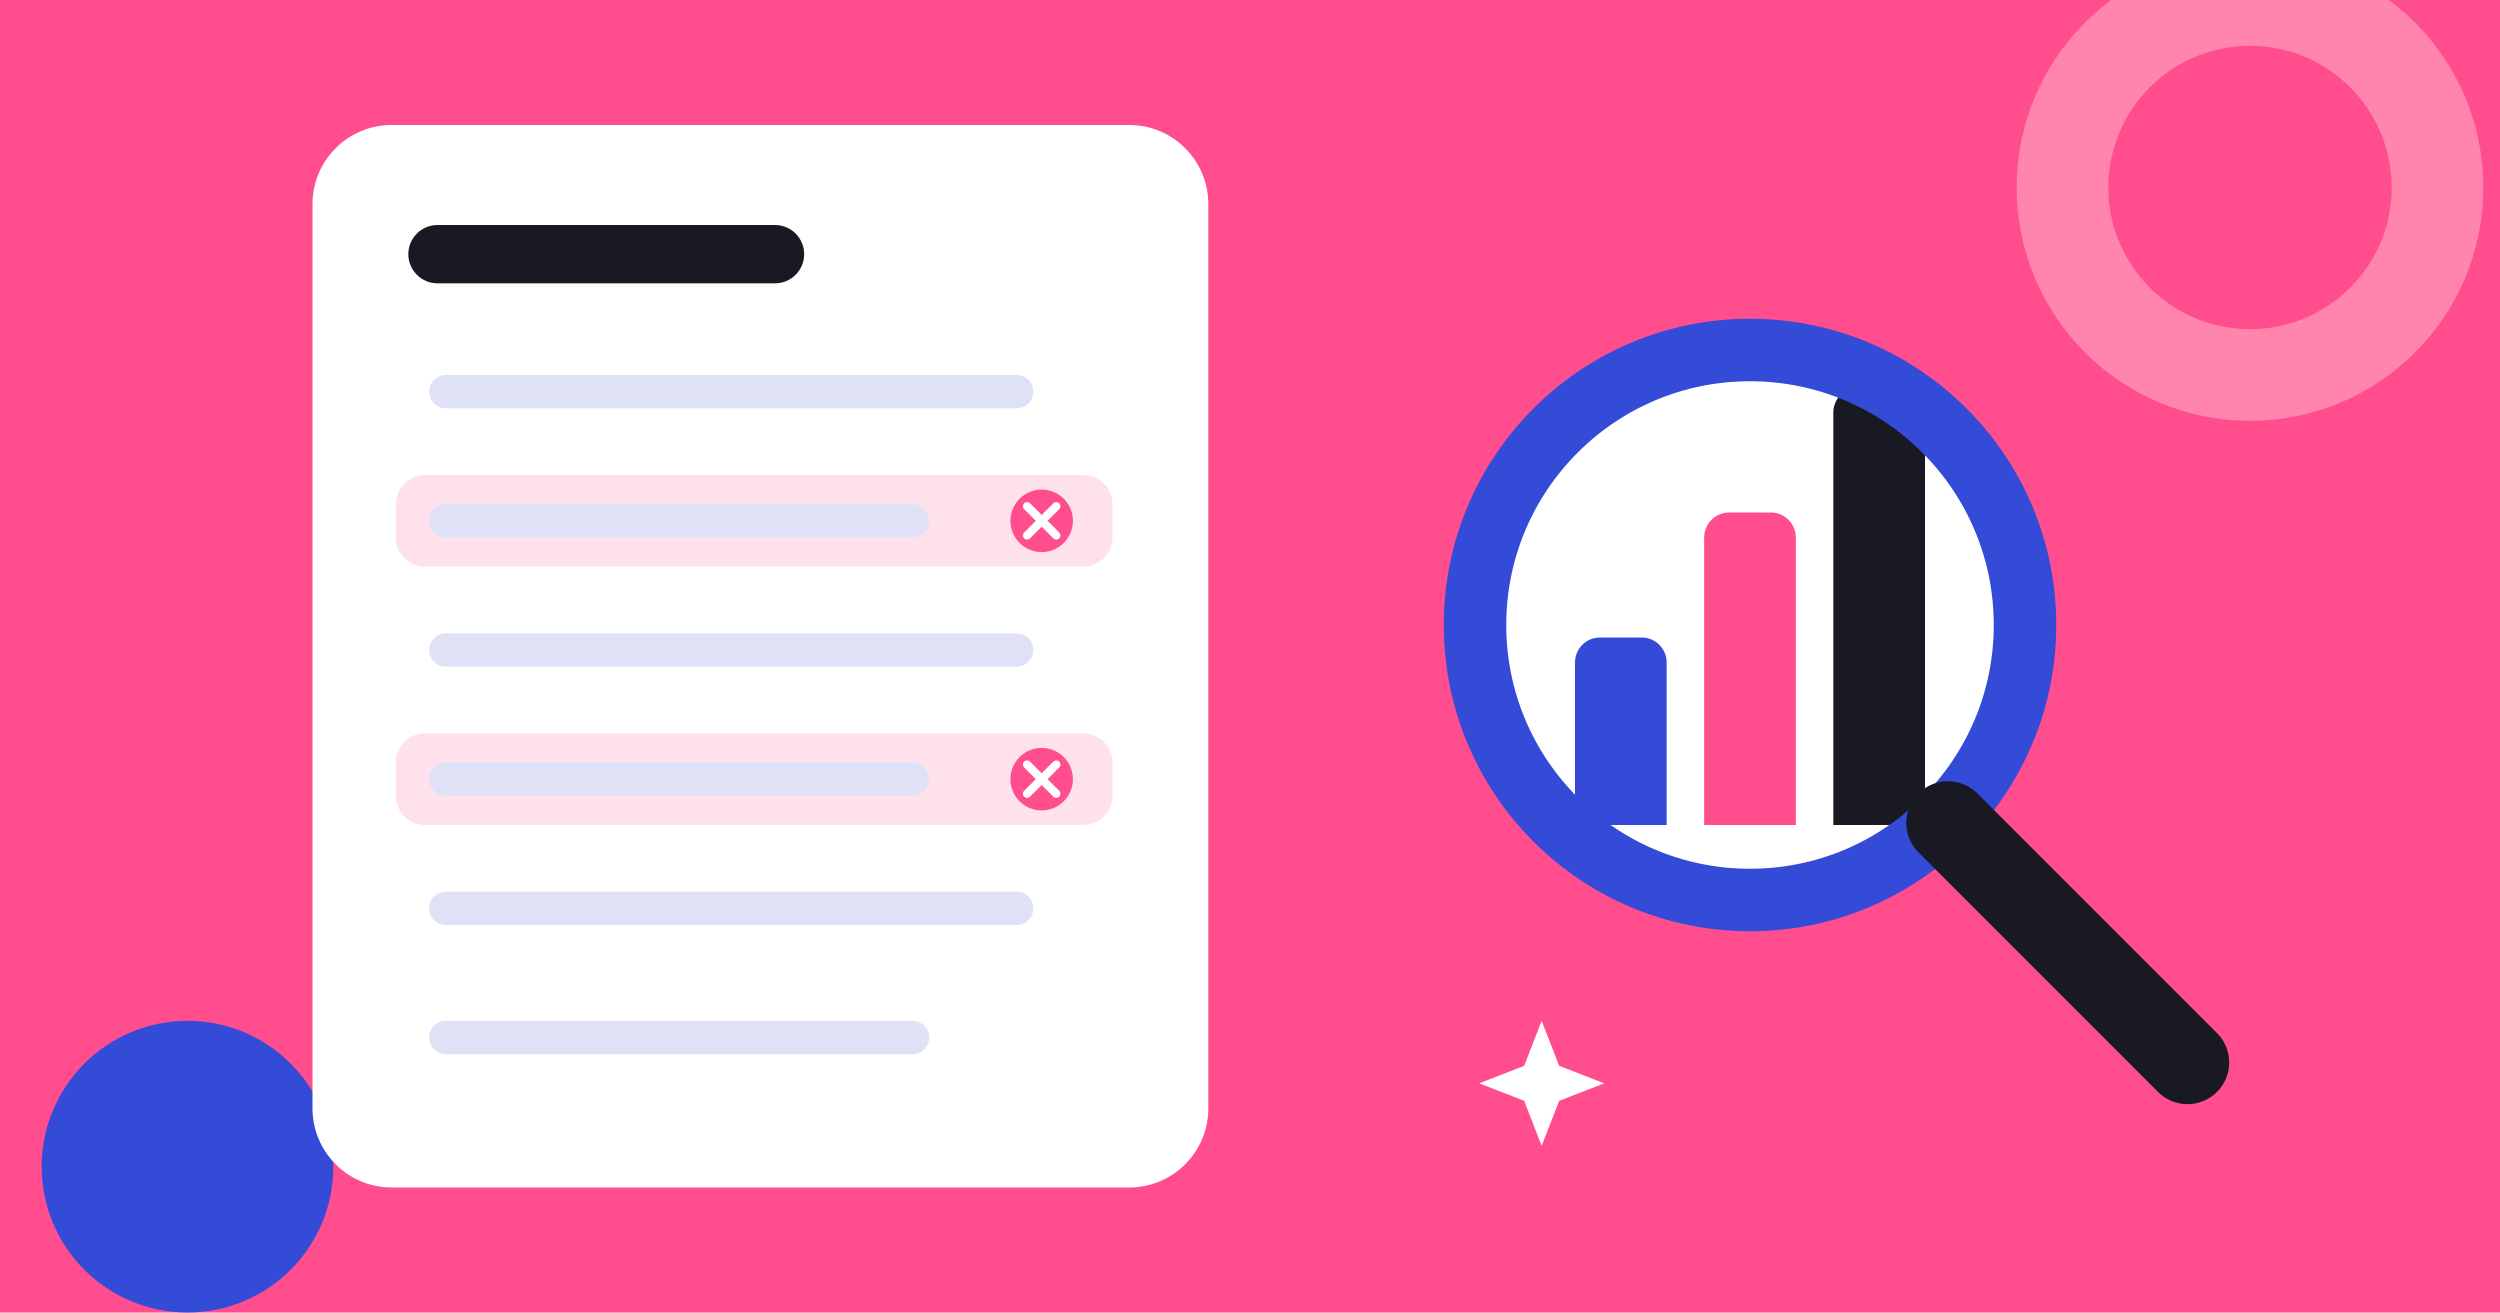
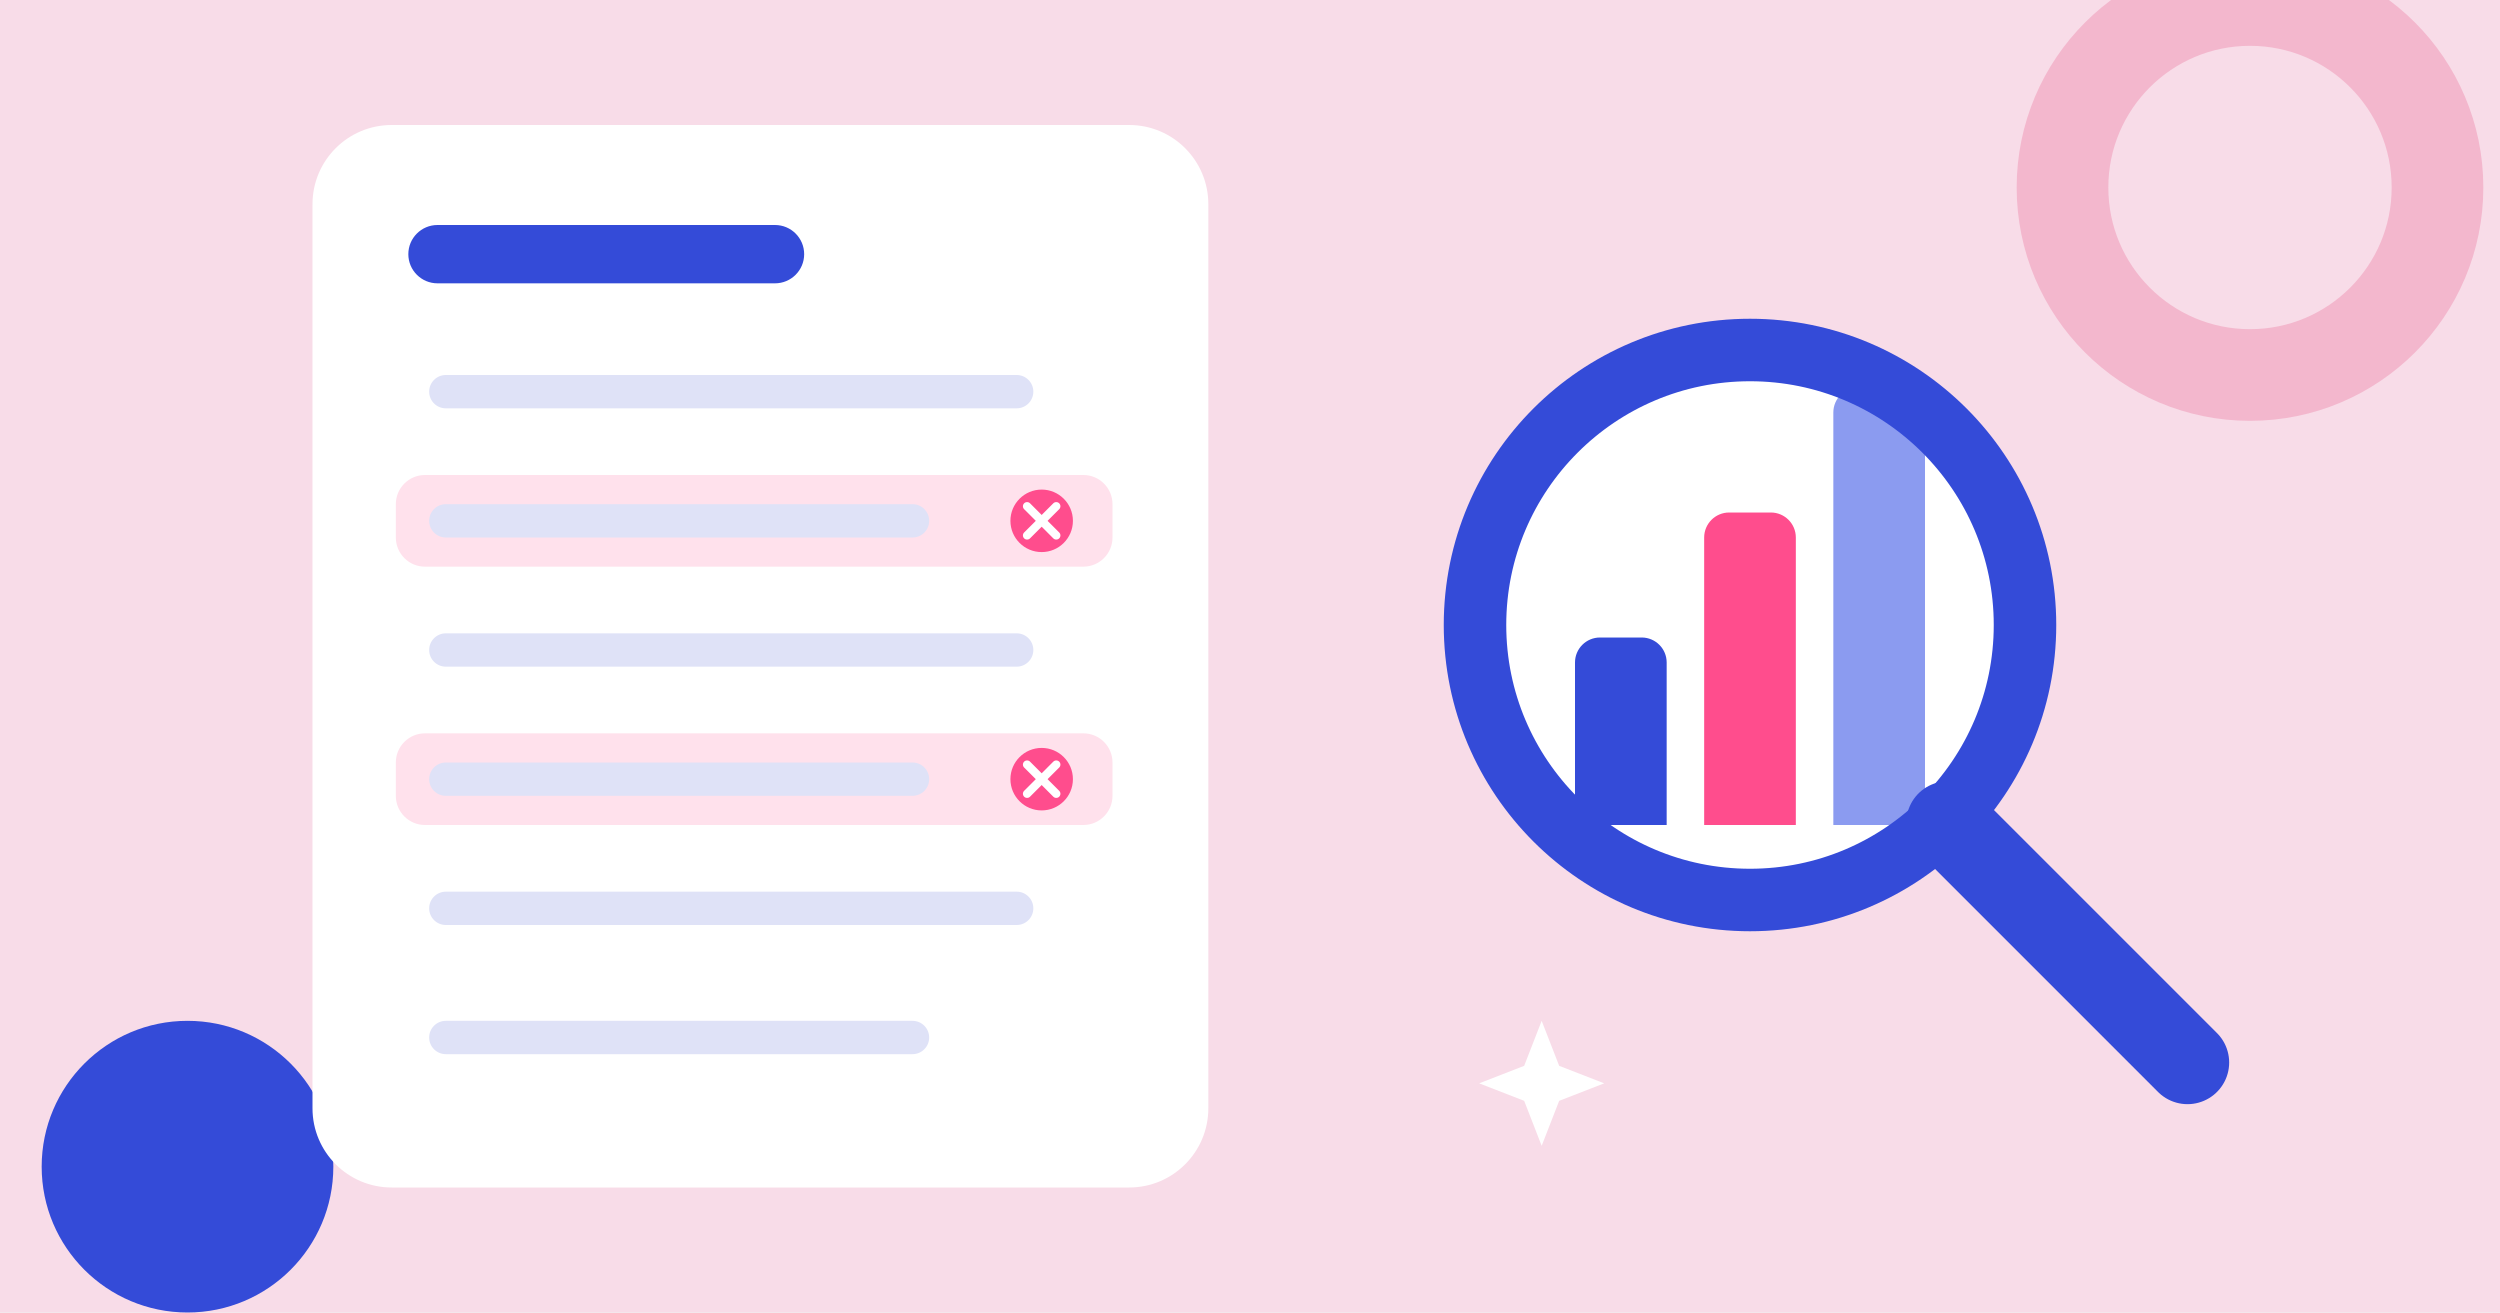
<svg xmlns="http://www.w3.org/2000/svg" viewBox="0 0 1200 630" width="1200" height="630" aria-hidden="true">
-   <rect width="1200" height="630" fill="#ff4d8d" />
-   <circle cx="1080" cy="90" r="90" fill="none" stroke="#ff85ad" stroke-width="44" />
+   <rect width="1200" height="630" fill="#f8dce8" />
+   <circle cx="1080" cy="90" r="90" fill="none" stroke="#f3b7cd" stroke-width="44" />
  <circle cx="90" cy="560" r="70" fill="#344bd8" />
  <polygon points="740,490 748.4,511.6 770,520 748.4,528.4 740,550 731.6,528.4 710,520 731.6,511.6" fill="#ffffff" />
  <rect x="150" y="60" width="430" height="510" rx="38" fill="#ffffff" />
-   <rect x="196" y="108" width="190" height="28" rx="14" fill="#181923" />
+   <rect x="196" y="108" width="190" height="28" rx="14" fill="#344bd8" />
  <rect x="206" y="180" width="290" height="16" rx="8" fill="#dfe2f7" />
  <rect x="190" y="228" width="344" height="44" rx="14" fill="#ffe1ec" />
  <circle cx="500" cy="250" r="15" fill="#ff4d8d" />
  <polyline points="493,243 507,257" fill="none" stroke="#ffffff" stroke-width="4" stroke-linecap="round" stroke-linejoin="round" />
  <polyline points="507,243 493,257" fill="none" stroke="#ffffff" stroke-width="4" stroke-linecap="round" stroke-linejoin="round" />
  <rect x="206" y="242" width="240" height="16" rx="8" fill="#dfe2f7" />
  <rect x="206" y="304" width="290" height="16" rx="8" fill="#dfe2f7" />
  <rect x="190" y="352" width="344" height="44" rx="14" fill="#ffe1ec" />
  <circle cx="500" cy="374" r="15" fill="#ff4d8d" />
  <polyline points="493,367 507,381" fill="none" stroke="#ffffff" stroke-width="4" stroke-linecap="round" stroke-linejoin="round" />
  <polyline points="507,367 493,381" fill="none" stroke="#ffffff" stroke-width="4" stroke-linecap="round" stroke-linejoin="round" />
  <rect x="206" y="366" width="240" height="16" rx="8" fill="#dfe2f7" />
  <rect x="206" y="428" width="290" height="16" rx="8" fill="#dfe2f7" />
  <rect x="206" y="490" width="240" height="16" rx="8" fill="#dfe2f7" />
  <circle cx="840" cy="300" r="132" fill="#ffffff" />
  <path d="M756 396V318A12 12 0 0 1 768 306H788A12 12 0 0 1 800 318V396Z" fill="#344bd8" />
  <path d="M818 396V258A12 12 0 0 1 830 246H850A12 12 0 0 1 862 258V396Z" fill="#ff4d8d" />
-   <path d="M880 396V198A12 12 0 0 1 892 186H912A12 12 0 0 1 924 198V396Z" fill="#181923" />
+   <path d="M880 396V198A12 12 0 0 1 892 186H912A12 12 0 0 1 924 198V396Z" fill="#8b9bf0" />
  <circle cx="840" cy="300" r="132" fill="none" stroke="#344bd8" stroke-width="30" />
-   <polyline points="935,395 1050,510" fill="none" stroke="#181923" stroke-width="40" stroke-linecap="round" stroke-linejoin="round" />
+   <polyline points="935,395 1050,510" fill="none" stroke="#344bd8" stroke-width="40" stroke-linecap="round" stroke-linejoin="round" />
</svg>
